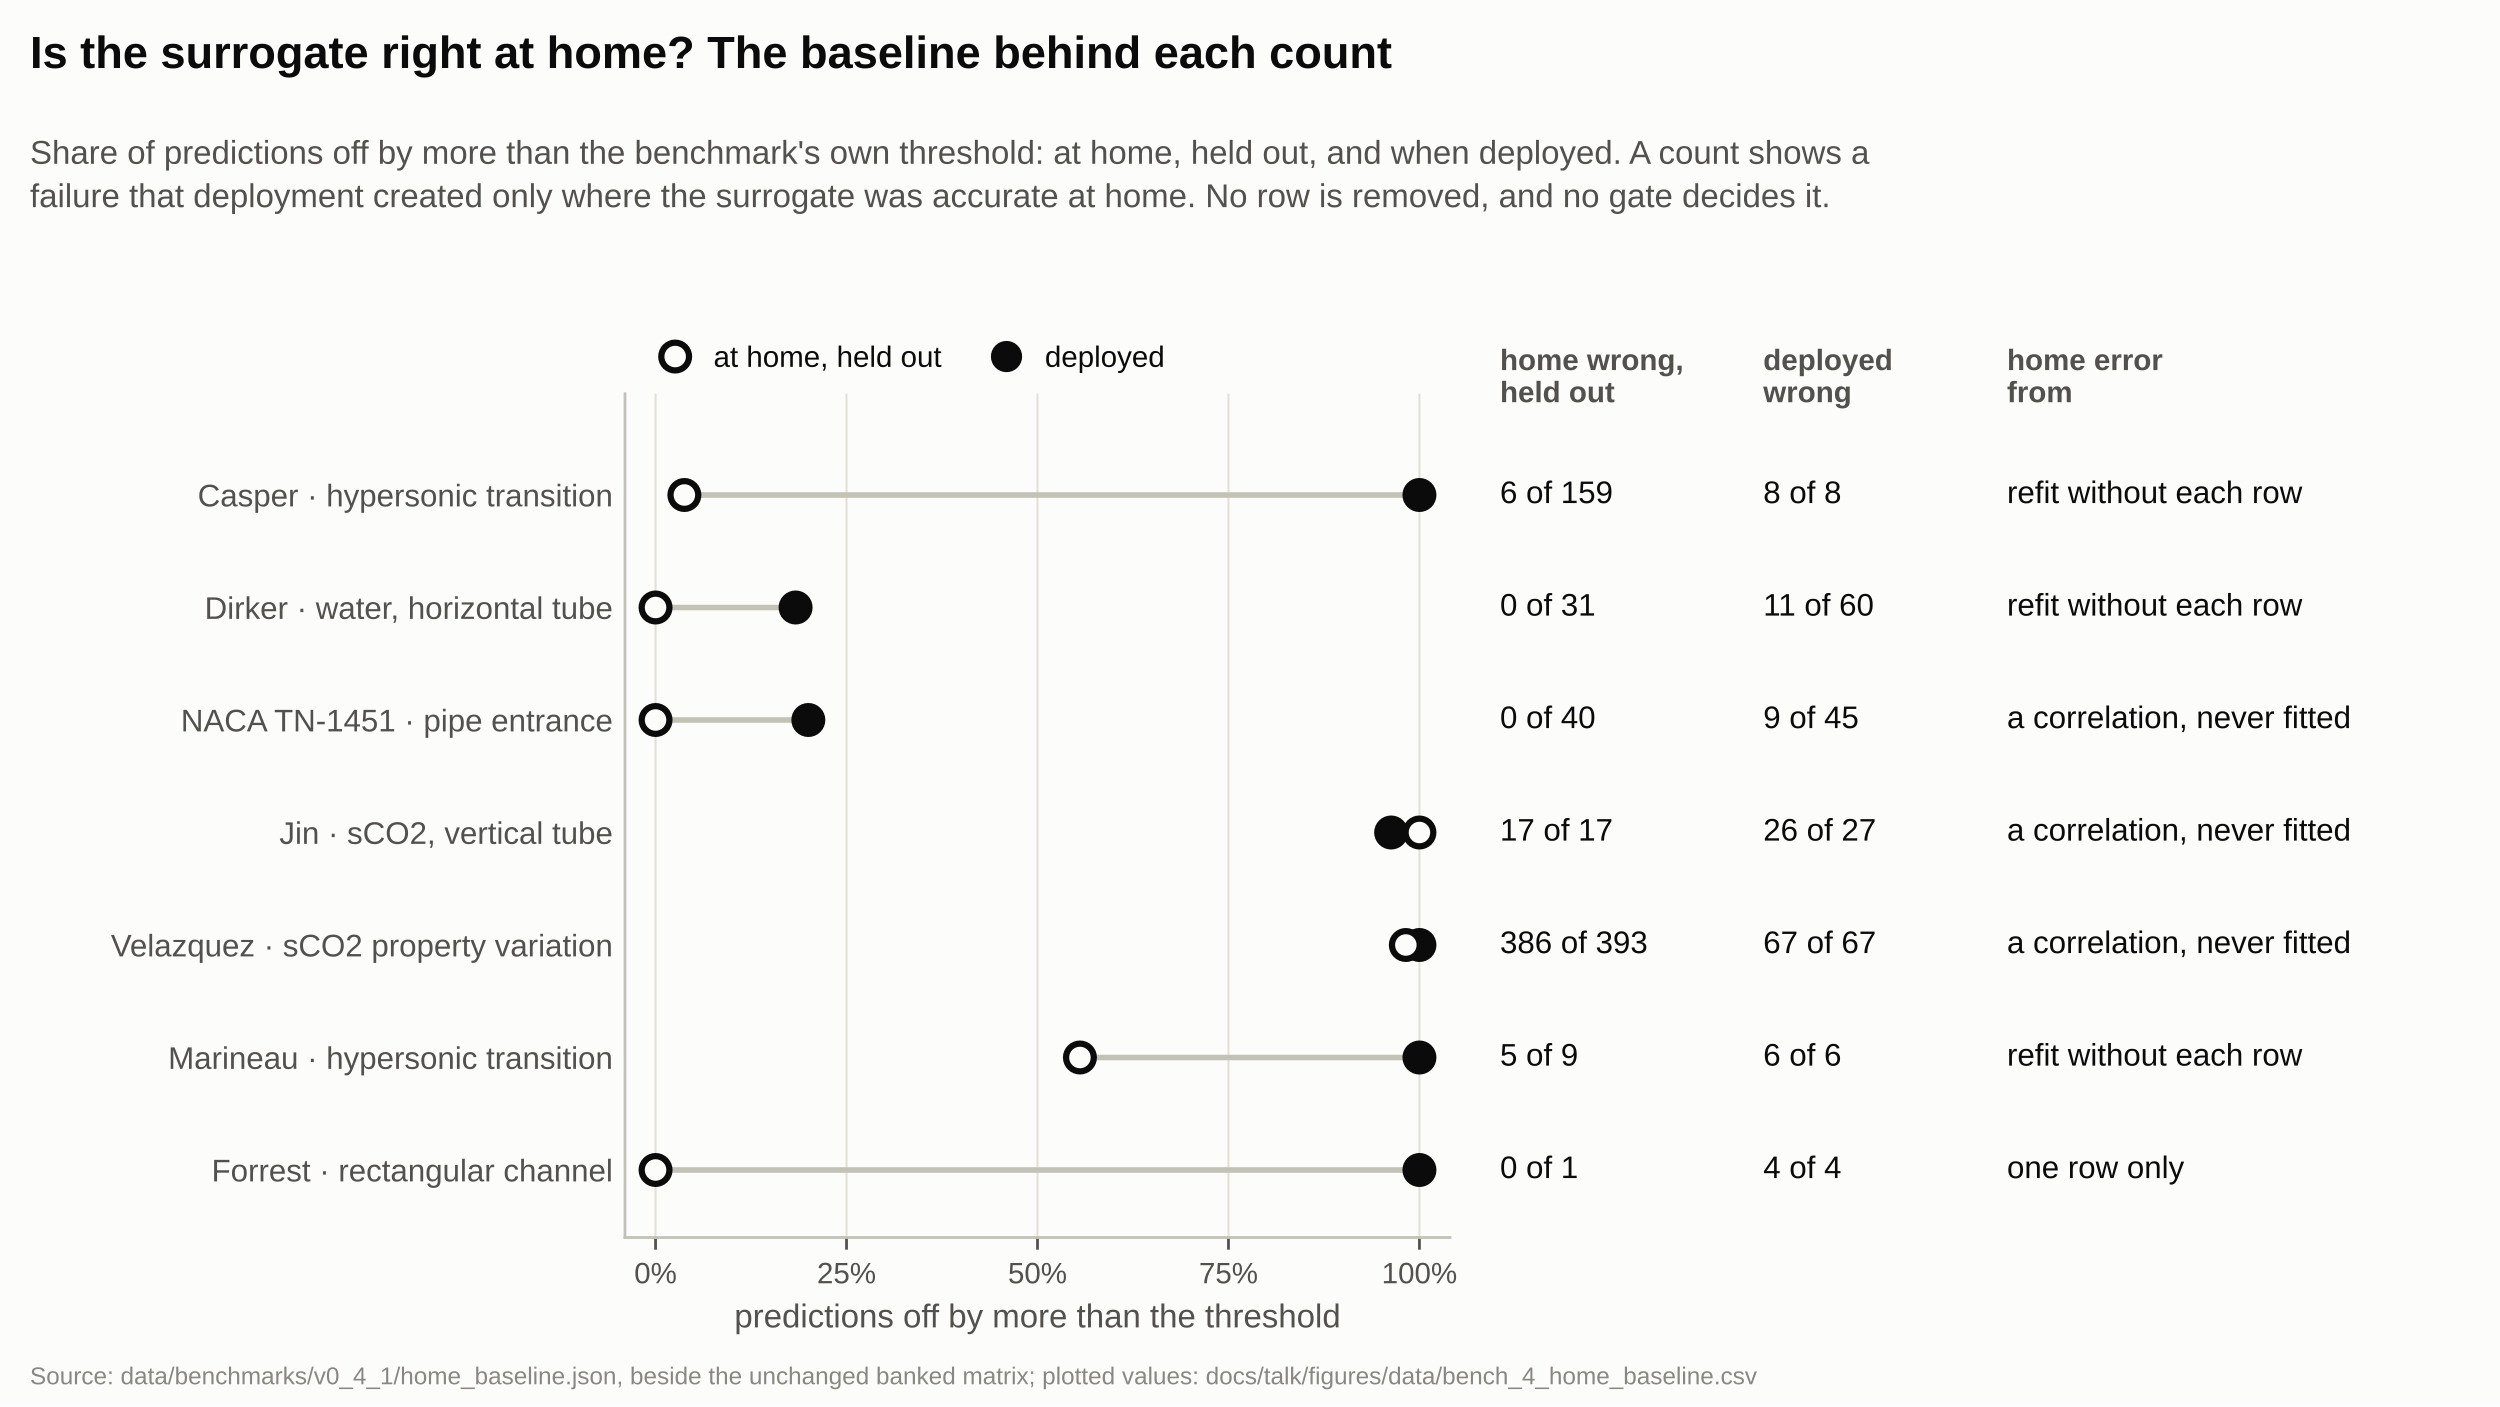
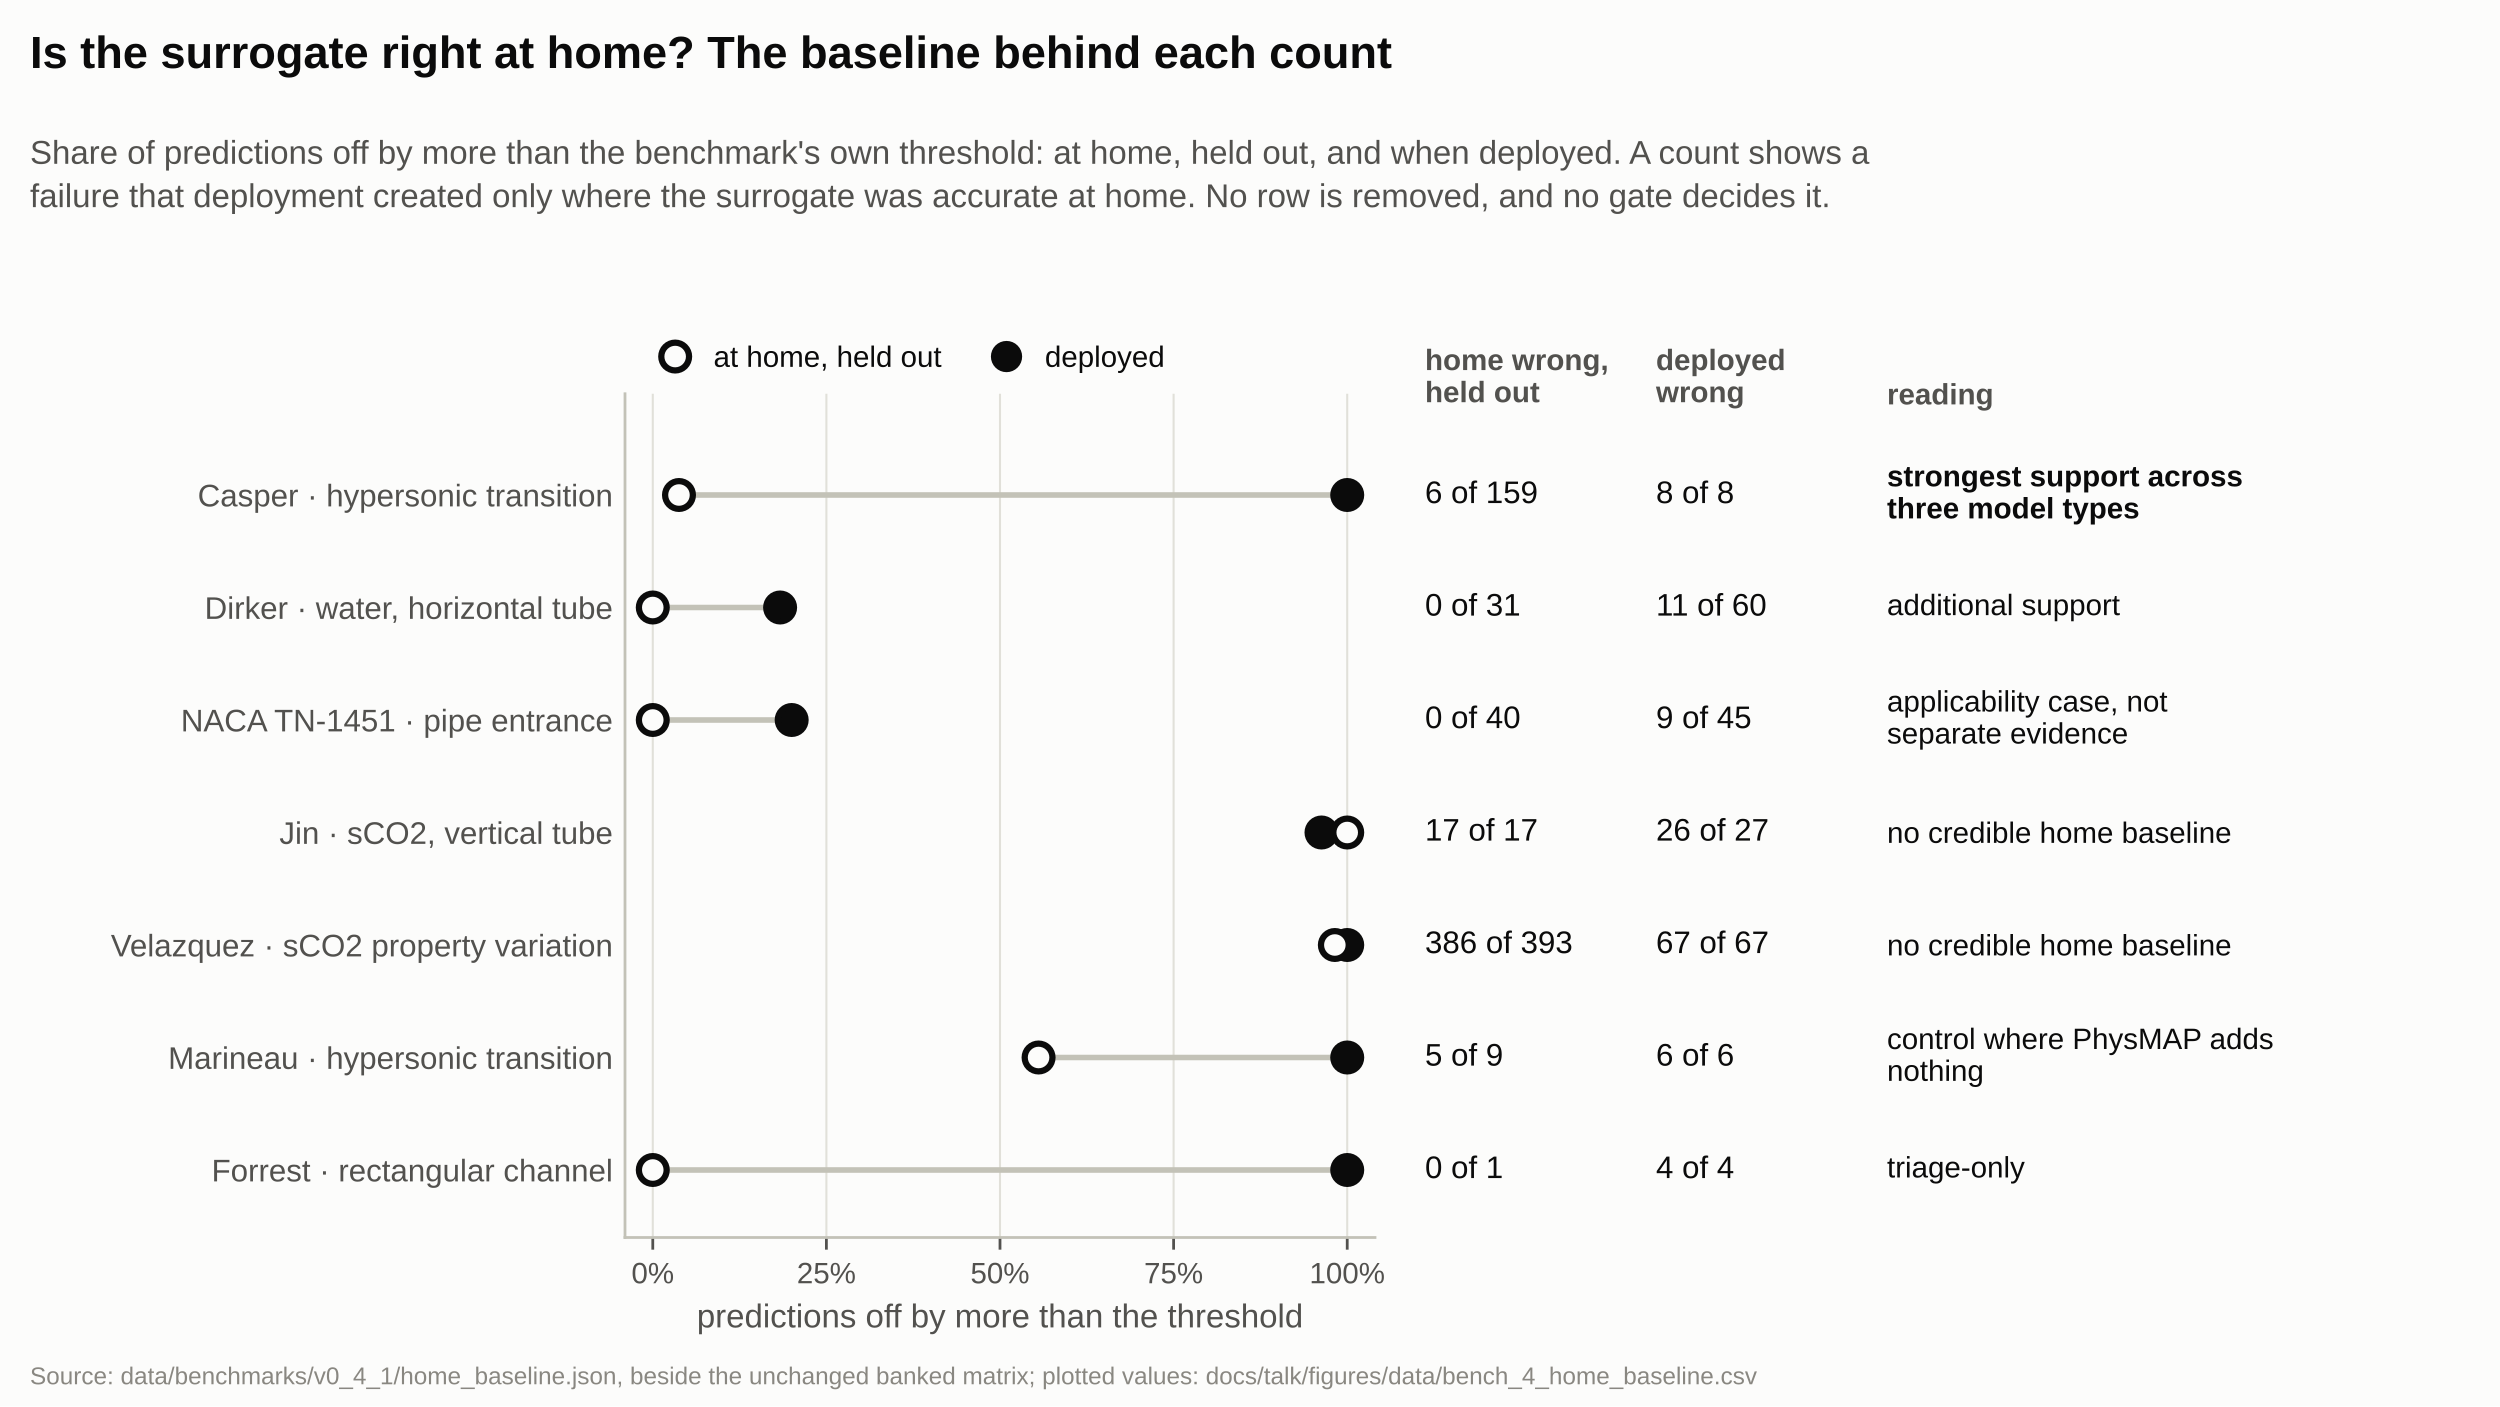
<svg xmlns="http://www.w3.org/2000/svg" xmlns:xlink="http://www.w3.org/1999/xlink" width="720pt" height="405pt" viewBox="0 0 720 405" version="1.1">
  <defs>
    <style type="text/css">*{stroke-linejoin: round; stroke-linecap: butt}</style>
  </defs>
  <g id="figure_1">
    <g id="patch_1">
      <path d="M 0 405  L 720 405  L 720 0  L 0 0  z " style="fill: #fcfcfb" />
    </g>
    <g id="axes_1">
      <g id="patch_2">
-         <path d="M 180 356.4  L 417.6 356.4  L 417.6 113.4  L 180 113.4  z " style="fill: #fcfcfb" />
+         <path d="M 180 356.4  L 396 356.4  L 396 113.4  L 180 113.4  z " style="fill: #fcfcfb" />
      </g>
      <g id="matplotlib.axis_1">
        <g id="xtick_1">
          <g id="line2d_1">
-             <path d="M 188.8 356.4  L 188.8 113.4  " clip-path="url(#pa2d2311130)" style="fill: none; stroke: #e1e0d9; stroke-width: 0.6; stroke-linecap: square" />
+             <path d="M 188 356.4  L 188 113.4  " clip-path="url(#p61e10341b6)" style="fill: none; stroke: #e1e0d9; stroke-width: 0.6; stroke-linecap: square" />
          </g>
          <g id="line2d_2">
            <defs>
              <path id="m9cf6c0262e" d="M 0 0  L 0 3.5  " style="stroke: #52514e; stroke-width: 0.8" />
            </defs>
            <g>
-               <use xlink:href="#m9cf6c0262e" x="188.8" y="356.4" style="fill: #52514e; stroke: #52514e; stroke-width: 0.8" />
+               <use xlink:href="#m9cf6c0262e" x="188" y="356.4" style="fill: #52514e; stroke: #52514e; stroke-width: 0.8" />
            </g>
          </g>
          <g id="text_1">
-             <text style="font-size: 8.5px; font-family: 'Arial', 'DejaVu Sans', sans-serif; text-anchor: middle; fill: #52514e" x="188.8" y="369.588" transform="rotate(-0 188.8 369.5882)">0%</text>
+             <text style="font-size: 8.5px; font-family: 'Arial', 'DejaVu Sans', sans-serif; text-anchor: middle; fill: #52514e" x="188" y="369.588" transform="rotate(-0 188 369.5882)">0%</text>
          </g>
        </g>
        <g id="xtick_2">
          <g id="line2d_3">
-             <path d="M 243.8 356.4  L 243.8 113.4  " clip-path="url(#pa2d2311130)" style="fill: none; stroke: #e1e0d9; stroke-width: 0.6; stroke-linecap: square" />
+             <path d="M 238 356.4  L 238 113.4  " clip-path="url(#p61e10341b6)" style="fill: none; stroke: #e1e0d9; stroke-width: 0.6; stroke-linecap: square" />
          </g>
          <g id="line2d_4">
            <g>
-               <use xlink:href="#m9cf6c0262e" x="243.8" y="356.4" style="fill: #52514e; stroke: #52514e; stroke-width: 0.8" />
+               <use xlink:href="#m9cf6c0262e" x="238" y="356.4" style="fill: #52514e; stroke: #52514e; stroke-width: 0.8" />
            </g>
          </g>
          <g id="text_2">
-             <text style="font-size: 8.5px; font-family: 'Arial', 'DejaVu Sans', sans-serif; text-anchor: middle; fill: #52514e" x="243.8" y="369.588" transform="rotate(-0 243.8 369.5882)">25%</text>
+             <text style="font-size: 8.5px; font-family: 'Arial', 'DejaVu Sans', sans-serif; text-anchor: middle; fill: #52514e" x="238" y="369.588" transform="rotate(-0 238 369.5882)">25%</text>
          </g>
        </g>
        <g id="xtick_3">
          <g id="line2d_5">
-             <path d="M 298.8 356.4  L 298.8 113.4  " clip-path="url(#pa2d2311130)" style="fill: none; stroke: #e1e0d9; stroke-width: 0.6; stroke-linecap: square" />
+             <path d="M 288 356.4  L 288 113.4  " clip-path="url(#p61e10341b6)" style="fill: none; stroke: #e1e0d9; stroke-width: 0.6; stroke-linecap: square" />
          </g>
          <g id="line2d_6">
            <g>
-               <use xlink:href="#m9cf6c0262e" x="298.8" y="356.4" style="fill: #52514e; stroke: #52514e; stroke-width: 0.8" />
+               <use xlink:href="#m9cf6c0262e" x="288" y="356.4" style="fill: #52514e; stroke: #52514e; stroke-width: 0.8" />
            </g>
          </g>
          <g id="text_3">
-             <text style="font-size: 8.5px; font-family: 'Arial', 'DejaVu Sans', sans-serif; text-anchor: middle; fill: #52514e" x="298.8" y="369.588" transform="rotate(-0 298.8 369.5882)">50%</text>
+             <text style="font-size: 8.5px; font-family: 'Arial', 'DejaVu Sans', sans-serif; text-anchor: middle; fill: #52514e" x="288" y="369.588" transform="rotate(-0 288 369.5882)">50%</text>
          </g>
        </g>
        <g id="xtick_4">
          <g id="line2d_7">
-             <path d="M 353.8 356.4  L 353.8 113.4  " clip-path="url(#pa2d2311130)" style="fill: none; stroke: #e1e0d9; stroke-width: 0.6; stroke-linecap: square" />
+             <path d="M 338 356.4  L 338 113.4  " clip-path="url(#p61e10341b6)" style="fill: none; stroke: #e1e0d9; stroke-width: 0.6; stroke-linecap: square" />
          </g>
          <g id="line2d_8">
            <g>
-               <use xlink:href="#m9cf6c0262e" x="353.8" y="356.4" style="fill: #52514e; stroke: #52514e; stroke-width: 0.8" />
+               <use xlink:href="#m9cf6c0262e" x="338" y="356.4" style="fill: #52514e; stroke: #52514e; stroke-width: 0.8" />
            </g>
          </g>
          <g id="text_4">
-             <text style="font-size: 8.5px; font-family: 'Arial', 'DejaVu Sans', sans-serif; text-anchor: middle; fill: #52514e" x="353.8" y="369.588" transform="rotate(-0 353.8 369.5882)">75%</text>
+             <text style="font-size: 8.5px; font-family: 'Arial', 'DejaVu Sans', sans-serif; text-anchor: middle; fill: #52514e" x="338" y="369.588" transform="rotate(-0 338 369.5882)">75%</text>
          </g>
        </g>
        <g id="xtick_5">
          <g id="line2d_9">
-             <path d="M 408.8 356.4  L 408.8 113.4  " clip-path="url(#pa2d2311130)" style="fill: none; stroke: #e1e0d9; stroke-width: 0.6; stroke-linecap: square" />
+             <path d="M 388 356.4  L 388 113.4  " clip-path="url(#p61e10341b6)" style="fill: none; stroke: #e1e0d9; stroke-width: 0.6; stroke-linecap: square" />
          </g>
          <g id="line2d_10">
            <g>
-               <use xlink:href="#m9cf6c0262e" x="408.8" y="356.4" style="fill: #52514e; stroke: #52514e; stroke-width: 0.8" />
+               <use xlink:href="#m9cf6c0262e" x="388" y="356.4" style="fill: #52514e; stroke: #52514e; stroke-width: 0.8" />
            </g>
          </g>
          <g id="text_5">
-             <text style="font-size: 8.5px; font-family: 'Arial', 'DejaVu Sans', sans-serif; text-anchor: middle; fill: #52514e" x="408.8" y="369.588" transform="rotate(-0 408.8 369.5882)">100%</text>
+             <text style="font-size: 8.5px; font-family: 'Arial', 'DejaVu Sans', sans-serif; text-anchor: middle; fill: #52514e" x="388" y="369.588" transform="rotate(-0 388 369.5882)">100%</text>
          </g>
        </g>
        <g id="text_6">
-           <text style="font-size: 9.5px; font-family: 'Arial', 'DejaVu Sans', sans-serif; text-anchor: middle; fill: #52514e" x="298.8" y="382.293" transform="rotate(-0 298.8 382.2933)">predictions off by more than the threshold</text>
+           <text style="font-size: 9.5px; font-family: 'Arial', 'DejaVu Sans', sans-serif; text-anchor: middle; fill: #52514e" x="288" y="382.293" transform="rotate(-0 288 382.2933)">predictions off by more than the threshold</text>
        </g>
      </g>
      <g id="matplotlib.axis_2">
        <g id="ytick_1">
          <g id="line2d_11" />
          <g id="text_7">
            <text style="font-size: 9px; font-family: 'Arial', 'DejaVu Sans', sans-serif; text-anchor: end; fill: #52514e" x="176.5" y="145.836" transform="rotate(-0 176.5 145.8361)">Casper · hypersonic transition</text>
          </g>
        </g>
        <g id="ytick_2">
          <g id="line2d_12" />
          <g id="text_8">
            <text style="font-size: 9px; font-family: 'Arial', 'DejaVu Sans', sans-serif; text-anchor: end; fill: #52514e" x="176.5" y="178.236" transform="rotate(-0 176.5 178.2361)">Dirker · water, horizontal tube</text>
          </g>
        </g>
        <g id="ytick_3">
          <g id="line2d_13" />
          <g id="text_9">
            <text style="font-size: 9px; font-family: 'Arial', 'DejaVu Sans', sans-serif; text-anchor: end; fill: #52514e" x="176.5" y="210.636" transform="rotate(-0 176.5 210.6361)">NACA TN-1451 · pipe entrance</text>
          </g>
        </g>
        <g id="ytick_4">
          <g id="line2d_14" />
          <g id="text_10">
            <text style="font-size: 9px; font-family: 'Arial', 'DejaVu Sans', sans-serif; text-anchor: end; fill: #52514e" x="176.5" y="243.039" transform="rotate(-0 176.5 243.0387)">Jin · sCO2, vertical tube</text>
          </g>
        </g>
        <g id="ytick_5">
          <g id="line2d_15" />
          <g id="text_11">
            <text style="font-size: 9px; font-family: 'Arial', 'DejaVu Sans', sans-serif; text-anchor: end; fill: #52514e" x="176.5" y="275.439" transform="rotate(-0 176.5 275.4387)">Velazquez · sCO2 property variation</text>
          </g>
        </g>
        <g id="ytick_6">
          <g id="line2d_16" />
          <g id="text_12">
            <text style="font-size: 9px; font-family: 'Arial', 'DejaVu Sans', sans-serif; text-anchor: end; fill: #52514e" x="176.5" y="307.836" transform="rotate(-0 176.5 307.8361)">Marineau · hypersonic transition</text>
          </g>
        </g>
        <g id="ytick_7">
          <g id="line2d_17" />
          <g id="text_13">
            <text style="font-size: 9px; font-family: 'Arial', 'DejaVu Sans', sans-serif; text-anchor: end; fill: #52514e" x="176.5" y="340.236" transform="rotate(-0 176.5 340.2361)">Forrest · rectangular channel</text>
          </g>
        </g>
      </g>
      <g id="line2d_18">
-         <path d="M 197.102 142.56  L 408.8 142.56  " clip-path="url(#pa2d2311130)" style="fill: none; stroke: #c3c2b7; stroke-width: 1.6; stroke-linecap: square" />
+         <path d="M 195.547 142.56  L 388 142.56  " clip-path="url(#p61e10341b6)" style="fill: none; stroke: #c3c2b7; stroke-width: 1.6; stroke-linecap: square" />
      </g>
      <g id="line2d_19">
-         <path d="M 188.8 174.96  L 229.133 174.96  " clip-path="url(#pa2d2311130)" style="fill: none; stroke: #c3c2b7; stroke-width: 1.6; stroke-linecap: square" />
+         <path d="M 188 174.96  L 224.667 174.96  " clip-path="url(#p61e10341b6)" style="fill: none; stroke: #c3c2b7; stroke-width: 1.6; stroke-linecap: square" />
      </g>
      <g id="line2d_20">
-         <path d="M 188.8 207.36  L 232.8 207.36  " clip-path="url(#pa2d2311130)" style="fill: none; stroke: #c3c2b7; stroke-width: 1.6; stroke-linecap: square" />
+         <path d="M 188 207.36  L 228 207.36  " clip-path="url(#p61e10341b6)" style="fill: none; stroke: #c3c2b7; stroke-width: 1.6; stroke-linecap: square" />
      </g>
      <g id="line2d_21">
-         <path d="M 408.8 239.76  L 400.652 239.76  " clip-path="url(#pa2d2311130)" style="fill: none; stroke: #c3c2b7; stroke-width: 1.6; stroke-linecap: square" />
+         <path d="M 388 239.76  L 380.593 239.76  " clip-path="url(#p61e10341b6)" style="fill: none; stroke: #c3c2b7; stroke-width: 1.6; stroke-linecap: square" />
      </g>
      <g id="line2d_22">
-         <path d="M 404.881 272.16  L 408.8 272.16  " clip-path="url(#pa2d2311130)" style="fill: none; stroke: #c3c2b7; stroke-width: 1.6; stroke-linecap: square" />
+         <path d="M 384.438 272.16  L 388 272.16  " clip-path="url(#p61e10341b6)" style="fill: none; stroke: #c3c2b7; stroke-width: 1.6; stroke-linecap: square" />
      </g>
      <g id="line2d_23">
-         <path d="M 311.022 304.56  L 408.8 304.56  " clip-path="url(#pa2d2311130)" style="fill: none; stroke: #c3c2b7; stroke-width: 1.6; stroke-linecap: square" />
+         <path d="M 299.111 304.56  L 388 304.56  " clip-path="url(#p61e10341b6)" style="fill: none; stroke: #c3c2b7; stroke-width: 1.6; stroke-linecap: square" />
      </g>
      <g id="line2d_24">
-         <path d="M 188.8 336.96  L 408.8 336.96  " clip-path="url(#pa2d2311130)" style="fill: none; stroke: #c3c2b7; stroke-width: 1.6; stroke-linecap: square" />
+         <path d="M 188 336.96  L 388 336.96  " clip-path="url(#p61e10341b6)" style="fill: none; stroke: #c3c2b7; stroke-width: 1.6; stroke-linecap: square" />
      </g>
      <g id="line2d_25">
        <defs>
          <path id="m73df41823f" d="M 0 4  C 1.061 4 2.078 3.579 2.828 2.828  C 3.579 2.078 4 1.061 4 0  C 4 -1.061 3.579 -2.078 2.828 -2.828  C 2.078 -3.579 1.061 -4 0 -4  C -1.061 -4 -2.078 -3.579 -2.828 -2.828  C -3.579 -2.078 -4 -1.061 -4 0  C -4 1.061 -3.579 2.078 -2.828 2.828  C -2.078 3.579 -1.061 4 0 4  z " style="stroke: #0b0b0b; stroke-width: 1.8" />
        </defs>
-         <g clip-path="url(#pa2d2311130)">
-           <use xlink:href="#m73df41823f" x="408.8" y="142.56" style="fill: #0b0b0b; stroke: #0b0b0b; stroke-width: 1.8" />
+         <g clip-path="url(#p61e10341b6)">
+           <use xlink:href="#m73df41823f" x="388" y="142.56" style="fill: #0b0b0b; stroke: #0b0b0b; stroke-width: 1.8" />
        </g>
      </g>
      <g id="line2d_26">
-         <g clip-path="url(#pa2d2311130)">
-           <use xlink:href="#m73df41823f" x="229.133" y="174.96" style="fill: #0b0b0b; stroke: #0b0b0b; stroke-width: 1.8" />
+         <g clip-path="url(#p61e10341b6)">
+           <use xlink:href="#m73df41823f" x="224.667" y="174.96" style="fill: #0b0b0b; stroke: #0b0b0b; stroke-width: 1.8" />
        </g>
      </g>
      <g id="line2d_27">
-         <g clip-path="url(#pa2d2311130)">
-           <use xlink:href="#m73df41823f" x="232.8" y="207.36" style="fill: #0b0b0b; stroke: #0b0b0b; stroke-width: 1.8" />
+         <g clip-path="url(#p61e10341b6)">
+           <use xlink:href="#m73df41823f" x="228" y="207.36" style="fill: #0b0b0b; stroke: #0b0b0b; stroke-width: 1.8" />
        </g>
      </g>
      <g id="line2d_28">
-         <g clip-path="url(#pa2d2311130)">
-           <use xlink:href="#m73df41823f" x="400.652" y="239.76" style="fill: #0b0b0b; stroke: #0b0b0b; stroke-width: 1.8" />
+         <g clip-path="url(#p61e10341b6)">
+           <use xlink:href="#m73df41823f" x="380.593" y="239.76" style="fill: #0b0b0b; stroke: #0b0b0b; stroke-width: 1.8" />
        </g>
      </g>
      <g id="line2d_29">
-         <g clip-path="url(#pa2d2311130)">
-           <use xlink:href="#m73df41823f" x="408.8" y="272.16" style="fill: #0b0b0b; stroke: #0b0b0b; stroke-width: 1.8" />
+         <g clip-path="url(#p61e10341b6)">
+           <use xlink:href="#m73df41823f" x="388" y="272.16" style="fill: #0b0b0b; stroke: #0b0b0b; stroke-width: 1.8" />
        </g>
      </g>
      <g id="line2d_30">
-         <g clip-path="url(#pa2d2311130)">
-           <use xlink:href="#m73df41823f" x="408.8" y="304.56" style="fill: #0b0b0b; stroke: #0b0b0b; stroke-width: 1.8" />
+         <g clip-path="url(#p61e10341b6)">
+           <use xlink:href="#m73df41823f" x="388" y="304.56" style="fill: #0b0b0b; stroke: #0b0b0b; stroke-width: 1.8" />
        </g>
      </g>
      <g id="line2d_31">
-         <g clip-path="url(#pa2d2311130)">
-           <use xlink:href="#m73df41823f" x="408.8" y="336.96" style="fill: #0b0b0b; stroke: #0b0b0b; stroke-width: 1.8" />
+         <g clip-path="url(#p61e10341b6)">
+           <use xlink:href="#m73df41823f" x="388" y="336.96" style="fill: #0b0b0b; stroke: #0b0b0b; stroke-width: 1.8" />
        </g>
      </g>
      <g id="patch_3">
        <path d="M 180 356.4  L 180 113.4  " style="fill: none; stroke: #c3c2b7; stroke-width: 0.8; stroke-linejoin: miter; stroke-linecap: square" />
      </g>
      <g id="patch_4">
-         <path d="M 180 356.4  L 417.6 356.4  " style="fill: none; stroke: #c3c2b7; stroke-width: 0.8; stroke-linejoin: miter; stroke-linecap: square" />
+         <path d="M 180 356.4  L 396 356.4  " style="fill: none; stroke: #c3c2b7; stroke-width: 0.8; stroke-linejoin: miter; stroke-linecap: square" />
      </g>
      <g id="line2d_32">
        <defs>
          <path id="m1b5db2cd18" d="M 0 4  C 1.061 4 2.078 3.579 2.828 2.828  C 3.579 2.078 4 1.061 4 0  C 4 -1.061 3.579 -2.078 2.828 -2.828  C 2.078 -3.579 1.061 -4 0 -4  C -1.061 -4 -2.078 -3.579 -2.828 -2.828  C -3.579 -2.078 -4 -1.061 -4 0  C -4 1.061 -3.579 2.078 -2.828 2.828  C -2.078 3.579 -1.061 4 0 4  z " style="stroke: #0b0b0b; stroke-width: 1.8" />
        </defs>
-         <g clip-path="url(#pa2d2311130)">
-           <use xlink:href="#m1b5db2cd18" x="197.102" y="142.56" style="fill: #fcfcfb; stroke: #0b0b0b; stroke-width: 1.8" />
+         <g clip-path="url(#p61e10341b6)">
+           <use xlink:href="#m1b5db2cd18" x="195.547" y="142.56" style="fill: #fcfcfb; stroke: #0b0b0b; stroke-width: 1.8" />
        </g>
      </g>
      <g id="line2d_33">
-         <g clip-path="url(#pa2d2311130)">
-           <use xlink:href="#m1b5db2cd18" x="188.8" y="174.96" style="fill: #fcfcfb; stroke: #0b0b0b; stroke-width: 1.8" />
+         <g clip-path="url(#p61e10341b6)">
+           <use xlink:href="#m1b5db2cd18" x="188" y="174.96" style="fill: #fcfcfb; stroke: #0b0b0b; stroke-width: 1.8" />
        </g>
      </g>
      <g id="line2d_34">
-         <g clip-path="url(#pa2d2311130)">
-           <use xlink:href="#m1b5db2cd18" x="188.8" y="207.36" style="fill: #fcfcfb; stroke: #0b0b0b; stroke-width: 1.8" />
+         <g clip-path="url(#p61e10341b6)">
+           <use xlink:href="#m1b5db2cd18" x="188" y="207.36" style="fill: #fcfcfb; stroke: #0b0b0b; stroke-width: 1.8" />
        </g>
      </g>
      <g id="line2d_35">
-         <g clip-path="url(#pa2d2311130)">
-           <use xlink:href="#m1b5db2cd18" x="408.8" y="239.76" style="fill: #fcfcfb; stroke: #0b0b0b; stroke-width: 1.8" />
+         <g clip-path="url(#p61e10341b6)">
+           <use xlink:href="#m1b5db2cd18" x="388" y="239.76" style="fill: #fcfcfb; stroke: #0b0b0b; stroke-width: 1.8" />
        </g>
      </g>
      <g id="line2d_36">
-         <g clip-path="url(#pa2d2311130)">
-           <use xlink:href="#m1b5db2cd18" x="404.881" y="272.16" style="fill: #fcfcfb; stroke: #0b0b0b; stroke-width: 1.8" />
+         <g clip-path="url(#p61e10341b6)">
+           <use xlink:href="#m1b5db2cd18" x="384.438" y="272.16" style="fill: #fcfcfb; stroke: #0b0b0b; stroke-width: 1.8" />
        </g>
      </g>
      <g id="line2d_37">
-         <g clip-path="url(#pa2d2311130)">
-           <use xlink:href="#m1b5db2cd18" x="311.022" y="304.56" style="fill: #fcfcfb; stroke: #0b0b0b; stroke-width: 1.8" />
+         <g clip-path="url(#p61e10341b6)">
+           <use xlink:href="#m1b5db2cd18" x="299.111" y="304.56" style="fill: #fcfcfb; stroke: #0b0b0b; stroke-width: 1.8" />
        </g>
      </g>
      <g id="line2d_38">
-         <g clip-path="url(#pa2d2311130)">
-           <use xlink:href="#m1b5db2cd18" x="188.8" y="336.96" style="fill: #fcfcfb; stroke: #0b0b0b; stroke-width: 1.8" />
+         <g clip-path="url(#p61e10341b6)">
+           <use xlink:href="#m1b5db2cd18" x="188" y="336.96" style="fill: #fcfcfb; stroke: #0b0b0b; stroke-width: 1.8" />
        </g>
      </g>
      <g id="legend_1">
        <g id="line2d_39">
          <g>
            <use xlink:href="#m1b5db2cd18" x="194.45" y="102.686" style="fill: #fcfcfb; stroke: #0b0b0b; stroke-width: 1.8" />
          </g>
        </g>
        <g id="text_14">
          <text style="font-size: 8.5px; font-family: 'Arial', 'DejaVu Sans', sans-serif; text-anchor: start; fill: #0b0b0b" x="205.5" y="105.661" transform="rotate(-0 205.5 105.661)">at home, held out</text>
        </g>
        <g id="line2d_40">
          <defs>
            <path id="me8520807e0" d="M 0 4  C 1.061 4 2.078 3.579 2.828 2.828  C 3.579 2.078 4 1.061 4 0  C 4 -1.061 3.579 -2.078 2.828 -2.828  C 2.078 -3.579 1.061 -4 0 -4  C -1.061 -4 -2.078 -3.579 -2.828 -2.828  C -3.579 -2.078 -4 -1.061 -4 0  C -4 1.061 -3.579 2.078 -2.828 2.828  C -2.078 3.579 -1.061 4 0 4  z " style="stroke: #0b0b0b" />
          </defs>
          <g>
            <use xlink:href="#me8520807e0" x="289.878" y="102.686" style="fill: #0b0b0b; stroke: #0b0b0b" />
          </g>
        </g>
        <g id="text_15">
          <text style="font-size: 8.5px; font-family: 'Arial', 'DejaVu Sans', sans-serif; text-anchor: start; fill: #0b0b0b" x="300.928" y="105.661" transform="rotate(-0 300.9284 105.661)">deployed</text>
        </g>
      </g>
    </g>
    <g id="axes_2">
      <g id="text_16">
-         <text style="font-weight: 700; font-size: 8.5px; font-family: 'Arial', 'DejaVu Sans', sans-serif; fill: #52514e" transform="translate(432 106.5827)">home wrong,</text>
-         <text style="font-weight: 700; font-size: 8.5px; font-family: 'Arial', 'DejaVu Sans', sans-serif; fill: #52514e" transform="translate(432 115.8341)">held out</text>
+         <text style="font-weight: 700; font-size: 8.5px; font-family: 'Arial', 'DejaVu Sans', sans-serif; fill: #52514e" transform="translate(410.4 106.5827)">home wrong,</text>
+         <text style="font-weight: 700; font-size: 8.5px; font-family: 'Arial', 'DejaVu Sans', sans-serif; fill: #52514e" transform="translate(410.4 115.8341)">held out</text>
      </g>
      <g id="text_17">
-         <text style="font-weight: 700; font-size: 8.5px; font-family: 'Arial', 'DejaVu Sans', sans-serif; fill: #52514e" transform="translate(507.816 106.5825)">deployed</text>
-         <text style="font-weight: 700; font-size: 8.5px; font-family: 'Arial', 'DejaVu Sans', sans-serif; fill: #52514e" transform="translate(507.816 115.8339)">wrong</text>
+         <text style="font-weight: 700; font-size: 8.5px; font-family: 'Arial', 'DejaVu Sans', sans-serif; fill: #52514e" transform="translate(476.928 106.5825)">deployed</text>
+         <text style="font-weight: 700; font-size: 8.5px; font-family: 'Arial', 'DejaVu Sans', sans-serif; fill: #52514e" transform="translate(476.928 115.8339)">wrong</text>
      </g>
      <g id="text_18">
-         <text style="font-weight: 700; font-size: 8.5px; font-family: 'Arial', 'DejaVu Sans', sans-serif; fill: #52514e" transform="translate(578.016 106.5829)">home error</text>
-         <text style="font-weight: 700; font-size: 8.5px; font-family: 'Arial', 'DejaVu Sans', sans-serif; fill: #52514e" transform="translate(578.016 115.8341)">from</text>
+         <text style="font-weight: 700; font-size: 8.5px; font-family: 'Arial', 'DejaVu Sans', sans-serif; text-anchor: start; fill: #52514e" x="543.456" y="116.471" transform="rotate(-0 543.456 116.471)">reading</text>
      </g>
      <g id="text_19">
-         <text style="font-size: 9px; font-family: 'Arial', 'DejaVu Sans', sans-serif; text-anchor: start; fill: #0b0b0b" x="432" y="144.889" transform="rotate(-0 432 144.8891)">6 of 159</text>
+         <text style="font-size: 9px; font-family: 'Arial', 'DejaVu Sans', sans-serif; text-anchor: start; fill: #0b0b0b" x="410.4" y="144.889" transform="rotate(-0 410.4 144.8891)">6 of 159</text>
      </g>
      <g id="text_20">
-         <text style="font-size: 9px; font-family: 'Arial', 'DejaVu Sans', sans-serif; text-anchor: start; fill: #0b0b0b" x="507.816" y="144.889" transform="rotate(-0 507.816 144.8891)">8 of 8</text>
+         <text style="font-size: 9px; font-family: 'Arial', 'DejaVu Sans', sans-serif; text-anchor: start; fill: #0b0b0b" x="476.928" y="144.889" transform="rotate(-0 476.928 144.8891)">8 of 8</text>
      </g>
      <g id="text_21">
-         <text style="font-size: 9px; font-family: 'Arial', 'DejaVu Sans', sans-serif; text-anchor: start; fill: #0b0b0b" x="578.016" y="144.889" transform="rotate(-0 578.016 144.8891)">refit without each row</text>
+         <text style="font-weight: 700; font-size: 8.5px; font-family: 'Arial', 'DejaVu Sans', sans-serif; fill: #0b0b0b" transform="translate(543.456 140.061)">strongest support across</text>
+         <text style="font-weight: 700; font-size: 8.5px; font-family: 'Arial', 'DejaVu Sans', sans-serif; fill: #0b0b0b" transform="translate(543.456 149.2944)">three model types</text>
      </g>
      <g id="text_22">
-         <text style="font-size: 9px; font-family: 'Arial', 'DejaVu Sans', sans-serif; text-anchor: start; fill: #0b0b0b" x="432" y="177.289" transform="rotate(-0 432 177.2891)">0 of 31</text>
+         <text style="font-size: 9px; font-family: 'Arial', 'DejaVu Sans', sans-serif; text-anchor: start; fill: #0b0b0b" x="410.4" y="177.289" transform="rotate(-0 410.4 177.2891)">0 of 31</text>
      </g>
      <g id="text_23">
-         <text style="font-size: 9px; font-family: 'Arial', 'DejaVu Sans', sans-serif; text-anchor: start; fill: #0b0b0b" x="507.816" y="177.289" transform="rotate(-0 507.816 177.2891)">11 of 60</text>
+         <text style="font-size: 9px; font-family: 'Arial', 'DejaVu Sans', sans-serif; text-anchor: start; fill: #0b0b0b" x="476.928" y="177.289" transform="rotate(-0 476.928 177.2891)">11 of 60</text>
      </g>
      <g id="text_24">
-         <text style="font-size: 9px; font-family: 'Arial', 'DejaVu Sans', sans-serif; text-anchor: start; fill: #0b0b0b" x="578.016" y="177.289" transform="rotate(-0 578.016 177.2891)">refit without each row</text>
+         <text style="font-size: 8.5px; font-family: 'Arial', 'DejaVu Sans', sans-serif; text-anchor: start; fill: #0b0b0b" x="543.456" y="177.157" transform="rotate(-0 543.456 177.1574)">additional support</text>
      </g>
      <g id="text_25">
-         <text style="font-size: 9px; font-family: 'Arial', 'DejaVu Sans', sans-serif; text-anchor: start; fill: #0b0b0b" x="432" y="209.689" transform="rotate(-0 432 209.6891)">0 of 40</text>
+         <text style="font-size: 9px; font-family: 'Arial', 'DejaVu Sans', sans-serif; text-anchor: start; fill: #0b0b0b" x="410.4" y="209.689" transform="rotate(-0 410.4 209.6891)">0 of 40</text>
      </g>
      <g id="text_26">
-         <text style="font-size: 9px; font-family: 'Arial', 'DejaVu Sans', sans-serif; text-anchor: start; fill: #0b0b0b" x="507.816" y="209.689" transform="rotate(-0 507.816 209.6891)">9 of 45</text>
+         <text style="font-size: 9px; font-family: 'Arial', 'DejaVu Sans', sans-serif; text-anchor: start; fill: #0b0b0b" x="476.928" y="209.689" transform="rotate(-0 476.928 209.6891)">9 of 45</text>
      </g>
      <g id="text_27">
-         <text style="font-size: 9px; font-family: 'Arial', 'DejaVu Sans', sans-serif; text-anchor: start; fill: #0b0b0b" x="578.016" y="209.689" transform="rotate(-0 578.016 209.6891)">a correlation, never fitted</text>
+         <text style="font-size: 8.5px; font-family: 'Arial', 'DejaVu Sans', sans-serif; fill: #0b0b0b" transform="translate(543.456 204.9208)">applicability case, not</text>
+         <text style="font-size: 8.5px; font-family: 'Arial', 'DejaVu Sans', sans-serif; fill: #0b0b0b" transform="translate(543.456 214.1442)">separate evidence</text>
      </g>
      <g id="text_28">
-         <text style="font-size: 9px; font-family: 'Arial', 'DejaVu Sans', sans-serif; text-anchor: start; fill: #0b0b0b" x="432" y="242.089" transform="rotate(-0 432 242.0891)">17 of 17</text>
+         <text style="font-size: 9px; font-family: 'Arial', 'DejaVu Sans', sans-serif; text-anchor: start; fill: #0b0b0b" x="410.4" y="242.089" transform="rotate(-0 410.4 242.0891)">17 of 17</text>
      </g>
      <g id="text_29">
-         <text style="font-size: 9px; font-family: 'Arial', 'DejaVu Sans', sans-serif; text-anchor: start; fill: #0b0b0b" x="507.816" y="242.089" transform="rotate(-0 507.816 242.0891)">26 of 27</text>
+         <text style="font-size: 9px; font-family: 'Arial', 'DejaVu Sans', sans-serif; text-anchor: start; fill: #0b0b0b" x="476.928" y="242.089" transform="rotate(-0 476.928 242.0891)">26 of 27</text>
      </g>
      <g id="text_30">
-         <text style="font-size: 9px; font-family: 'Arial', 'DejaVu Sans', sans-serif; text-anchor: start; fill: #0b0b0b" x="578.016" y="242.089" transform="rotate(-0 578.016 242.0891)">a correlation, never fitted</text>
+         <text style="font-size: 8.5px; font-family: 'Arial', 'DejaVu Sans', sans-serif; text-anchor: start; fill: #0b0b0b" x="543.456" y="242.752" transform="rotate(-0 543.456 242.7523)">no credible home baseline</text>
      </g>
      <g id="text_31">
-         <text style="font-size: 9px; font-family: 'Arial', 'DejaVu Sans', sans-serif; text-anchor: start; fill: #0b0b0b" x="432" y="274.489" transform="rotate(-0 432 274.4891)">386 of 393</text>
+         <text style="font-size: 9px; font-family: 'Arial', 'DejaVu Sans', sans-serif; text-anchor: start; fill: #0b0b0b" x="410.4" y="274.489" transform="rotate(-0 410.4 274.4891)">386 of 393</text>
      </g>
      <g id="text_32">
-         <text style="font-size: 9px; font-family: 'Arial', 'DejaVu Sans', sans-serif; text-anchor: start; fill: #0b0b0b" x="507.816" y="274.489" transform="rotate(-0 507.816 274.4891)">67 of 67</text>
+         <text style="font-size: 9px; font-family: 'Arial', 'DejaVu Sans', sans-serif; text-anchor: start; fill: #0b0b0b" x="476.928" y="274.489" transform="rotate(-0 476.928 274.4891)">67 of 67</text>
      </g>
      <g id="text_33">
-         <text style="font-size: 9px; font-family: 'Arial', 'DejaVu Sans', sans-serif; text-anchor: start; fill: #0b0b0b" x="578.016" y="274.489" transform="rotate(-0 578.016 274.4891)">a correlation, never fitted</text>
+         <text style="font-size: 8.5px; font-family: 'Arial', 'DejaVu Sans', sans-serif; text-anchor: start; fill: #0b0b0b" x="543.456" y="275.152" transform="rotate(-0 543.456 275.1523)">no credible home baseline</text>
      </g>
      <g id="text_34">
-         <text style="font-size: 9px; font-family: 'Arial', 'DejaVu Sans', sans-serif; text-anchor: start; fill: #0b0b0b" x="432" y="306.889" transform="rotate(-0 432 306.8891)">5 of 9</text>
+         <text style="font-size: 9px; font-family: 'Arial', 'DejaVu Sans', sans-serif; text-anchor: start; fill: #0b0b0b" x="410.4" y="306.889" transform="rotate(-0 410.4 306.8891)">5 of 9</text>
      </g>
      <g id="text_35">
-         <text style="font-size: 9px; font-family: 'Arial', 'DejaVu Sans', sans-serif; text-anchor: start; fill: #0b0b0b" x="507.816" y="306.889" transform="rotate(-0 507.816 306.8891)">6 of 6</text>
+         <text style="font-size: 9px; font-family: 'Arial', 'DejaVu Sans', sans-serif; text-anchor: start; fill: #0b0b0b" x="476.928" y="306.889" transform="rotate(-0 476.928 306.8891)">6 of 6</text>
      </g>
      <g id="text_36">
-         <text style="font-size: 9px; font-family: 'Arial', 'DejaVu Sans', sans-serif; text-anchor: start; fill: #0b0b0b" x="578.016" y="306.889" transform="rotate(-0 578.016 306.8891)">refit without each row</text>
+         <text style="font-size: 8.5px; font-family: 'Arial', 'DejaVu Sans', sans-serif; fill: #0b0b0b" transform="translate(543.456 302.1208)">control where PhysMAP adds</text>
+         <text style="font-size: 8.5px; font-family: 'Arial', 'DejaVu Sans', sans-serif; fill: #0b0b0b" transform="translate(543.456 311.2944)">nothing</text>
      </g>
      <g id="text_37">
-         <text style="font-size: 9px; font-family: 'Arial', 'DejaVu Sans', sans-serif; text-anchor: start; fill: #0b0b0b" x="432" y="339.289" transform="rotate(-0 432 339.2891)">0 of 1</text>
+         <text style="font-size: 9px; font-family: 'Arial', 'DejaVu Sans', sans-serif; text-anchor: start; fill: #0b0b0b" x="410.4" y="339.289" transform="rotate(-0 410.4 339.2891)">0 of 1</text>
      </g>
      <g id="text_38">
-         <text style="font-size: 9px; font-family: 'Arial', 'DejaVu Sans', sans-serif; text-anchor: start; fill: #0b0b0b" x="507.816" y="339.289" transform="rotate(-0 507.816 339.2891)">4 of 4</text>
+         <text style="font-size: 9px; font-family: 'Arial', 'DejaVu Sans', sans-serif; text-anchor: start; fill: #0b0b0b" x="476.928" y="339.289" transform="rotate(-0 476.928 339.2891)">4 of 4</text>
      </g>
      <g id="text_39">
-         <text style="font-size: 9px; font-family: 'Arial', 'DejaVu Sans', sans-serif; text-anchor: start; fill: #0b0b0b" x="578.016" y="339.289" transform="rotate(-0 578.016 339.289)">one row only</text>
+         <text style="font-size: 8.5px; font-family: 'Arial', 'DejaVu Sans', sans-serif; text-anchor: start; fill: #0b0b0b" x="543.456" y="339.108" transform="rotate(-0 543.456 339.1076)">triage-only</text>
      </g>
    </g>
    <g id="text_40">
      <text style="font-weight: 700; font-size: 13px; font-family: 'Arial', 'DejaVu Sans', sans-serif; text-anchor: start; fill: #0b0b0b" x="8.64" y="19.589" transform="rotate(-0 8.64 19.58936)">Is the surrogate right at home? The baseline behind each count</text>
    </g>
    <g id="text_41">
      <text style="font-size: 9.5px; font-family: 'Arial', 'DejaVu Sans', sans-serif; fill: #52514e" transform="translate(8.64 47.17399)">Share of predictions off by more than the benchmark's own threshold: at home, held out, and when deployed. A count shows a</text>
      <text style="font-size: 9.5px; font-family: 'Arial', 'DejaVu Sans', sans-serif; fill: #52514e" transform="translate(8.64 59.65573)">failure that deployment created only where the surrogate was accurate at home. No row is removed, and no gate decides it.</text>
    </g>
    <g id="text_42">
      <text style="font-size: 7px; font-family: 'Arial', 'DejaVu Sans', sans-serif; text-anchor: start; fill: #898781" x="8.64" y="398.667" transform="rotate(-0 8.64 398.6667)">Source: data/benchmarks/v0_4_1/home_baseline.json, beside the unchanged banked matrix; plotted values: docs/talk/figures/data/bench_4_home_baseline.csv</text>
    </g>
  </g>
  <defs>
-     <clipPath id="pa2d2311130">
-       <rect x="180" y="113.4" width="237.6" height="243" />
+     <clipPath id="p61e10341b6">
+       <rect x="180" y="113.4" width="216" height="243" />
    </clipPath>
  </defs>
</svg>
